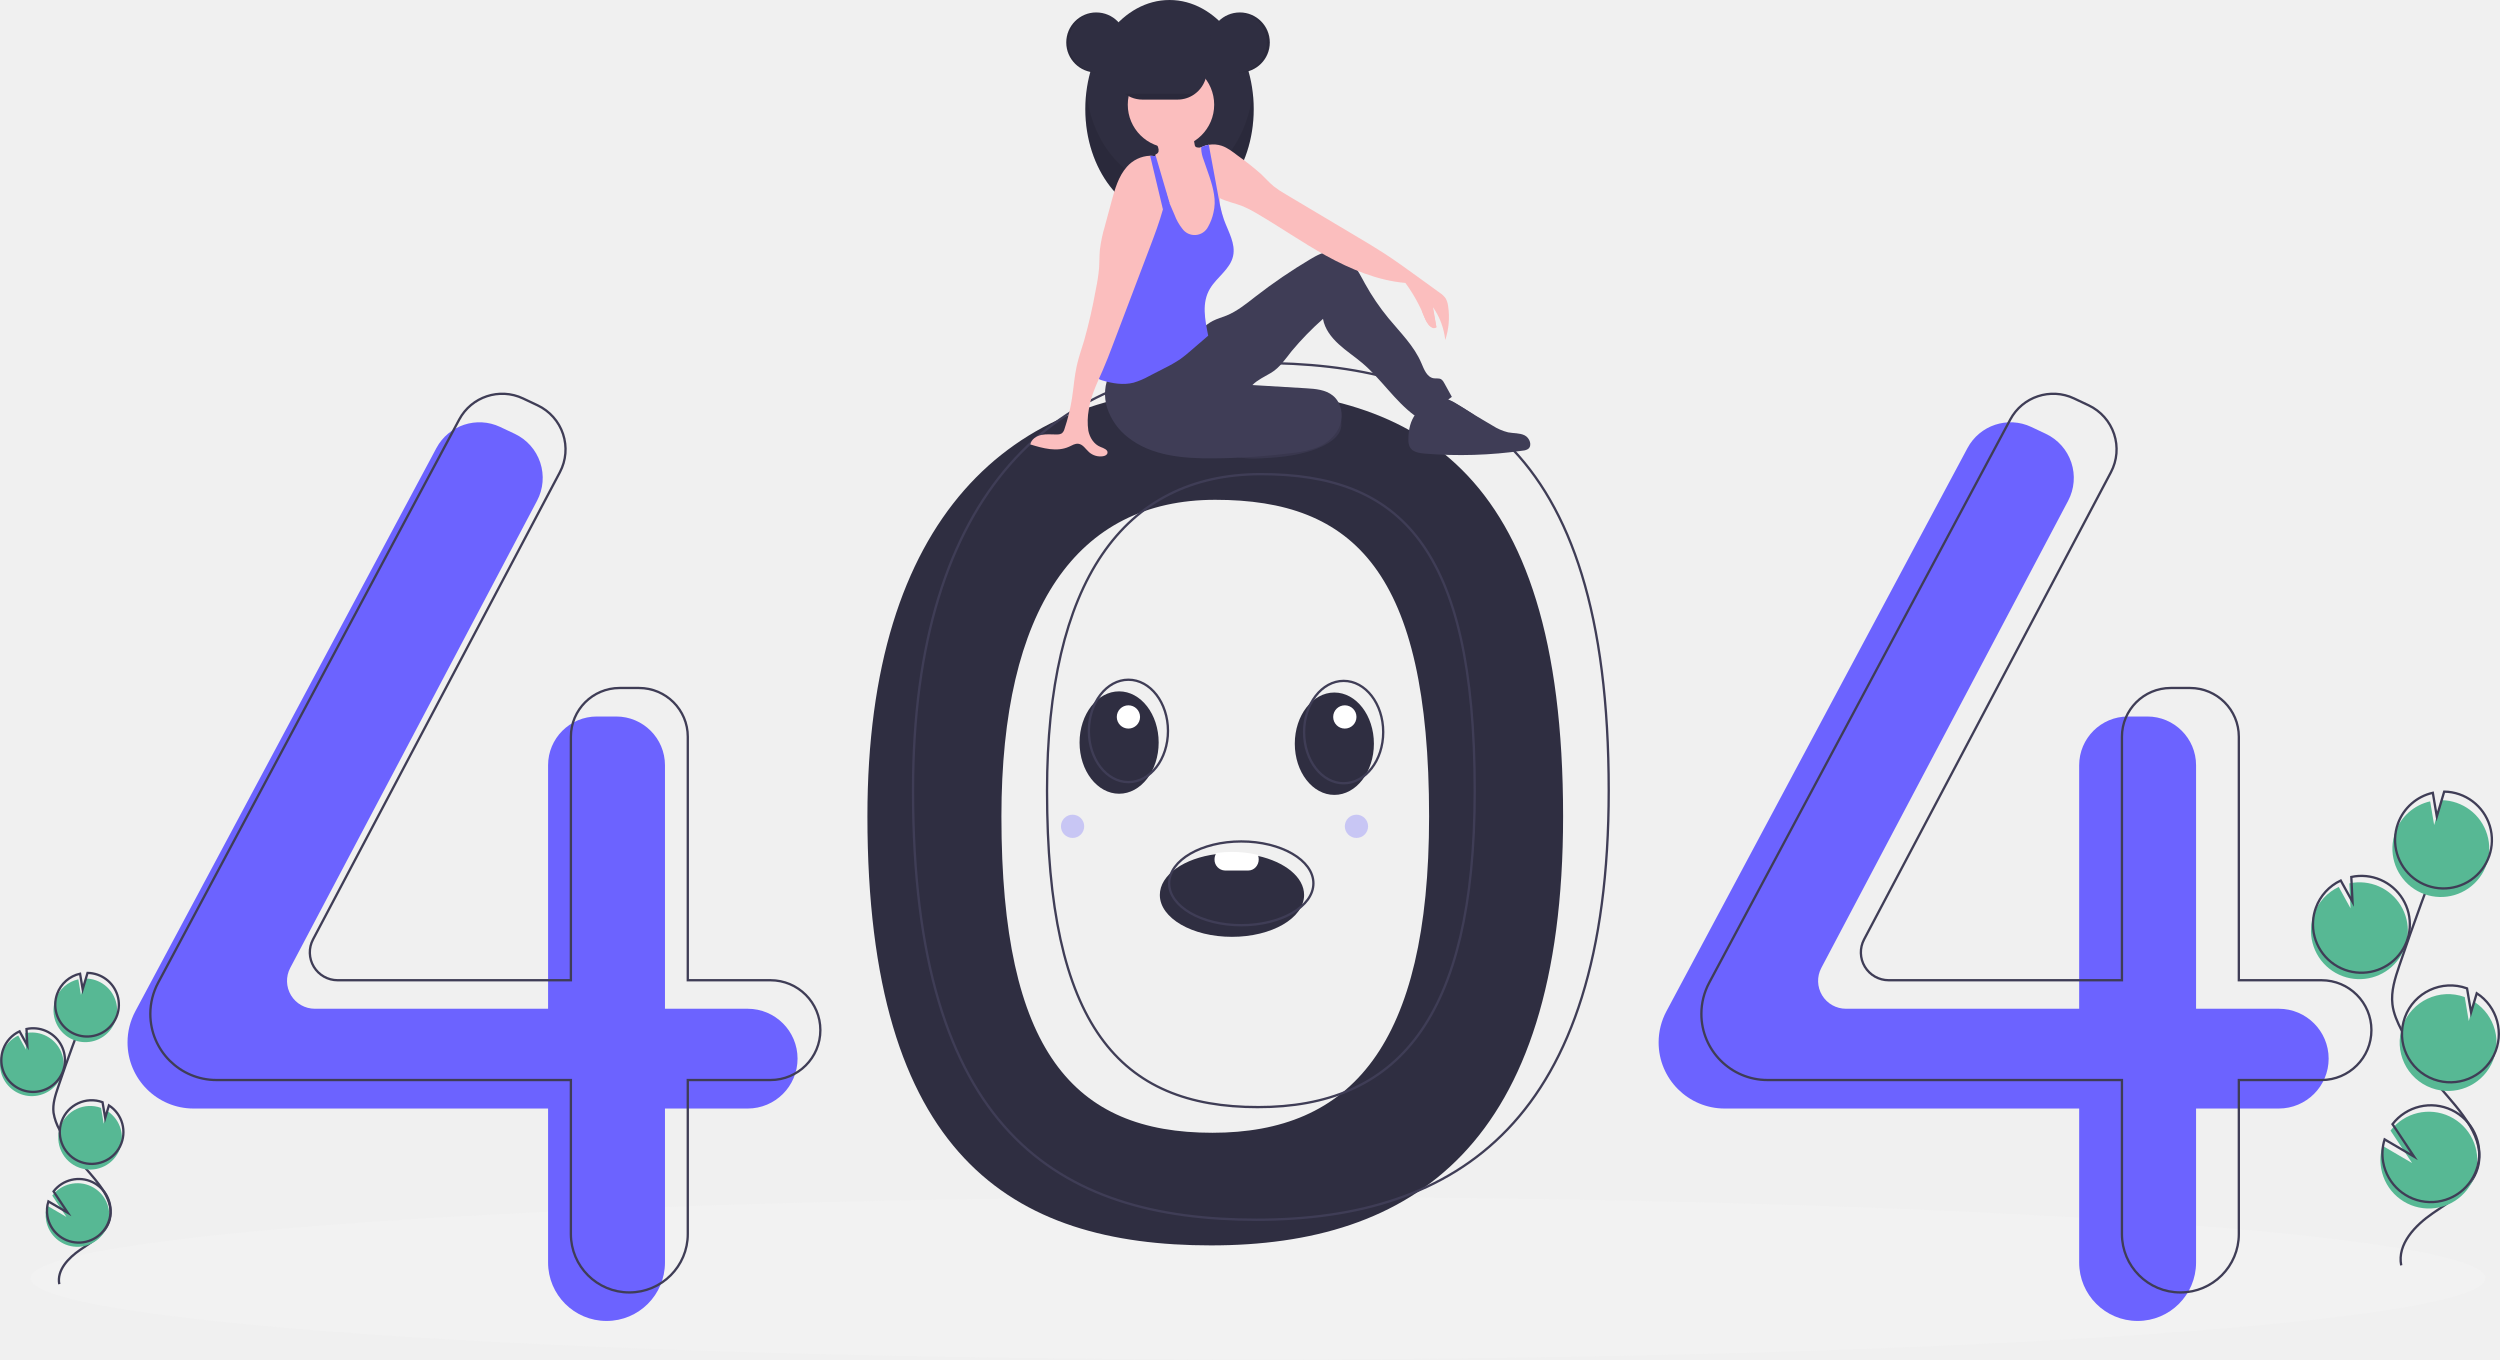
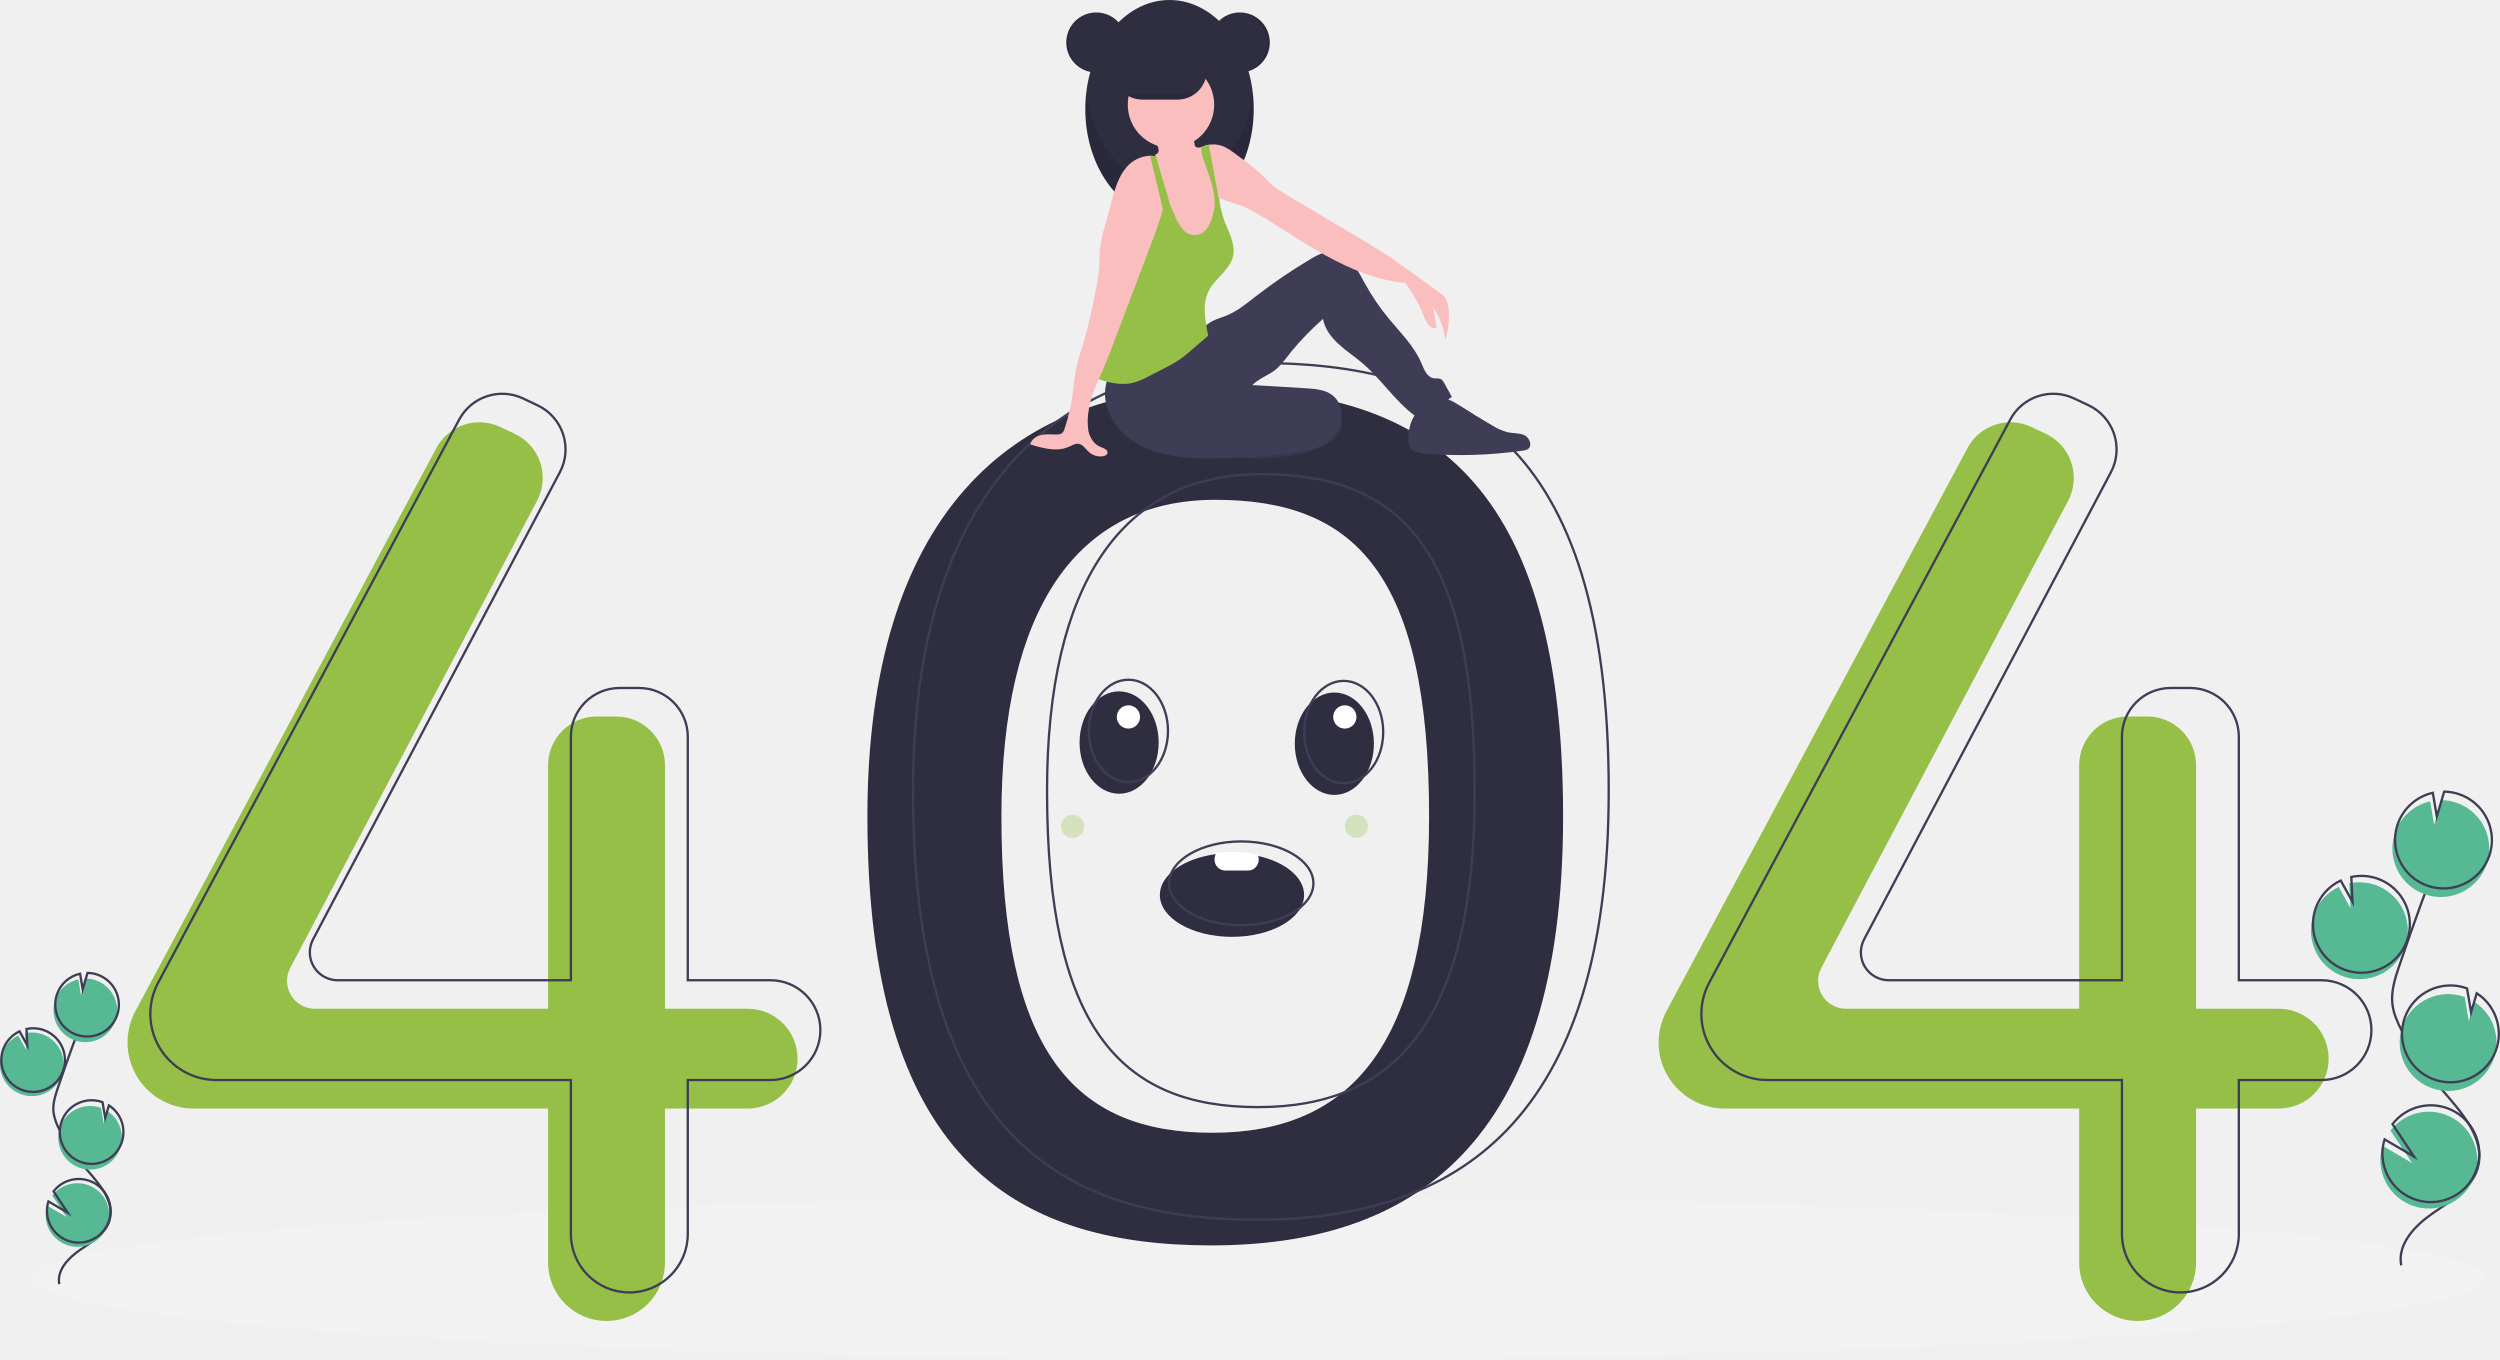
<svg xmlns="http://www.w3.org/2000/svg" id="fd59ce54-f850-4dfc-bc34-dd7d379d600e" data-name="Layer 1" width="1074.392" height="584.231" viewBox="0 0 1074.392 584.231">
  <ellipse cx="540.643" cy="549.309" rx="527.5" ry="34.922" fill="#f2f2f2" />
  <path d="M583.48,324.894c-85.944,0-147.651,55.139-147.651,183.798,0,145.813,61.707,184.411,147.651,184.411s151.327-42.274,151.327-184.411C734.807,356.753,669.424,324.894,583.48,324.894Zm.565,319.808c-59.527,0-90.626-34.923-90.626-135.916,0-89.112,32.372-136.105,91.899-136.105s91.899,30.868,91.899,136.105C677.217,607.234,643.572,644.703,584.045,644.703Z" transform="translate(-63.054 -157.8845)" fill="#2f2e41" />
-   <path d="M384.365,591.401H348.831V486.762A20.956,20.956,0,0,0,327.875,465.806h-8.326a20.956,20.956,0,0,0-20.956,20.956V591.401H198.363a11.963,11.963,0,0,1-10.578-17.552l106.082-200.78A20.956,20.956,0,0,0,284.287,344.33l-6.262-2.957a20.956,20.956,0,0,0-27.429,9.07L121.214,592.475a28.416,28.416,0,0,0-3.356,13.396v0a28.416,28.416,0,0,0,28.416,28.416H298.593v66.167a25.119,25.119,0,0,0,25.119,25.119h0a25.119,25.119,0,0,0,25.119-25.119V634.287h35.534a21.443,21.443,0,0,0,21.443-21.443v0A21.443,21.443,0,0,0,384.365,591.401Z" transform="translate(-63.054 -157.8845)" fill="#6c63ff" />
-   <path d="M1042.362,591.401h-35.534V486.762A20.956,20.956,0,0,0,985.872,465.806h-8.326a20.956,20.956,0,0,0-20.956,20.956V591.401H856.359a11.963,11.963,0,0,1-10.578-17.552L951.864,373.069A20.956,20.956,0,0,0,942.284,344.33l-6.262-2.957a20.956,20.956,0,0,0-27.429,9.07L779.211,592.475a28.416,28.416,0,0,0-3.356,13.396v0a28.416,28.416,0,0,0,28.416,28.416H956.589v66.167a25.119,25.119,0,0,0,25.119,25.119h0a25.119,25.119,0,0,0,25.119-25.119V634.287h35.534a21.443,21.443,0,0,0,21.443-21.443v0A21.443,21.443,0,0,0,1042.362,591.401Z" transform="translate(-63.054 -157.8845)" fill="#6c63ff" />
+   <path d="M384.365,591.401H348.831V486.762A20.956,20.956,0,0,0,327.875,465.806h-8.326a20.956,20.956,0,0,0-20.956,20.956V591.401H198.363a11.963,11.963,0,0,1-10.578-17.552l106.082-200.78A20.956,20.956,0,0,0,284.287,344.33l-6.262-2.957a20.956,20.956,0,0,0-27.429,9.07L121.214,592.475a28.416,28.416,0,0,0-3.356,13.396v0a28.416,28.416,0,0,0,28.416,28.416H298.593v66.167a25.119,25.119,0,0,0,25.119,25.119h0a25.119,25.119,0,0,0,25.119-25.119V634.287h35.534a21.443,21.443,0,0,0,21.443-21.443v0A21.443,21.443,0,0,0,384.365,591.401Z" transform="translate(-63.054 -157.8845)" fill="#95bf47" />
+   <path d="M1042.362,591.401h-35.534V486.762A20.956,20.956,0,0,0,985.872,465.806h-8.326a20.956,20.956,0,0,0-20.956,20.956V591.401H856.359a11.963,11.963,0,0,1-10.578-17.552L951.864,373.069A20.956,20.956,0,0,0,942.284,344.33l-6.262-2.957a20.956,20.956,0,0,0-27.429,9.07L779.211,592.475a28.416,28.416,0,0,0-3.356,13.396v0a28.416,28.416,0,0,0,28.416,28.416H956.589v66.167a25.119,25.119,0,0,0,25.119,25.119h0a25.119,25.119,0,0,0,25.119-25.119V634.287h35.534a21.443,21.443,0,0,0,21.443-21.443v0A21.443,21.443,0,0,0,1042.362,591.401Z" transform="translate(-63.054 -157.8845)" fill="#95bf47" />
  <path d="M394.168,579.148H358.634V474.509a20.956,20.956,0,0,0-20.956-20.956h-8.326a20.956,20.956,0,0,0-20.956,20.956V579.148H208.165a11.963,11.963,0,0,1-10.578-17.552L303.67,360.816a20.956,20.956,0,0,0-9.58-28.739l-6.262-2.957a20.956,20.956,0,0,0-27.429,9.07L131.017,580.222a28.416,28.416,0,0,0-3.356,13.396v0a28.416,28.416,0,0,0,28.416,28.416H308.395v66.167a25.119,25.119,0,0,0,25.119,25.119h0a25.119,25.119,0,0,0,25.119-25.119V622.034h35.534a21.443,21.443,0,0,0,21.443-21.443v0A21.443,21.443,0,0,0,394.168,579.148Z" transform="translate(-63.054 -157.8845)" fill="none" stroke="#3f3d56" stroke-miterlimit="10" />
  <path d="M1060.742,579.148h-35.534V474.509a20.956,20.956,0,0,0-20.956-20.956H995.925a20.956,20.956,0,0,0-20.956,20.956V579.148H874.739a11.963,11.963,0,0,1-10.578-17.552L970.244,360.816a20.956,20.956,0,0,0-9.58-28.739l-6.262-2.957a20.956,20.956,0,0,0-27.429,9.07L797.59,580.222a28.416,28.416,0,0,0-3.356,13.396v0a28.416,28.416,0,0,0,28.416,28.416H974.969v66.167a25.119,25.119,0,0,0,25.119,25.119h0a25.119,25.119,0,0,0,25.119-25.119V622.034h35.534a21.443,21.443,0,0,0,21.443-21.443v0A21.443,21.443,0,0,0,1060.742,579.148Z" transform="translate(-63.054 -157.8845)" fill="none" stroke="#3f3d56" stroke-miterlimit="10" />
  <path d="M603.085,313.866c-85.944,0-147.651,55.139-147.651,183.798,0,145.813,61.707,184.411,147.651,184.411s151.327-42.274,151.327-184.411C754.412,345.725,689.029,313.866,603.085,313.866Zm.565,319.808c-59.527,0-90.626-34.923-90.626-135.916,0-89.112,32.372-136.105,91.899-136.105s91.899,30.868,91.899,136.105C696.822,596.206,663.177,633.675,603.65,633.675Z" transform="translate(-63.054 -157.8845)" fill="none" stroke="#3f3d56" stroke-miterlimit="10" />
  <circle cx="471.141" cy="18.25" r="12.901" fill="#2f2e41" />
  <ellipse cx="502.607" cy="46.885" rx="36.186" ry="46.885" fill="#2f2e41" />
  <path d="M565.661,237.494c-18.128,0-33.141-17.271-35.776-39.805a60.976,60.976,0,0,0-.41,7.08c0,25.894,16.201,46.885,36.186,46.885s36.186-20.991,36.186-46.885a60.976,60.976,0,0,0-.41-7.08C598.803,220.224,583.789,237.494,565.661,237.494Z" transform="translate(-63.054 -157.8845)" opacity="0.1" />
  <path d="M639.296,342.073c-.777,3.193-4.128,5.751-7.839,7.538-7.802,3.757-17.425,4.878-26.76,5.254a45.176,45.176,0,0,1-7.144-.132,20.537,20.537,0,0,1-12.251-5.631,1.681,1.681,0,0,1,.044-2.844c4.969-5.459,13.262-8.806,21.616-11.216,6.334-1.827,17.381-6.561,24.29-5.922C637.944,329.739,640.277,338.041,639.296,342.073Z" transform="translate(-63.054 -157.8845)" fill="#3f3d56" />
  <path d="M639.296,342.073c-.777,3.193-4.128,5.751-7.839,7.538-7.802,3.757-17.425,4.878-26.76,5.254a45.176,45.176,0,0,1-7.144-.132,20.537,20.537,0,0,1-12.251-5.631,1.681,1.681,0,0,1,.044-2.844c4.969-5.459,13.262-8.806,21.616-11.216,6.334-1.827,17.381-6.561,24.29-5.922C637.944,329.739,640.277,338.041,639.296,342.073Z" transform="translate(-63.054 -157.8845)" opacity="0.1" />
  <path d="M540.098,318.206a19.77,19.77,0,0,0-1.199,15.075,26.339,26.339,0,0,0,8.829,12.497c10.095,8.092,23.988,9.205,36.925,9.093a284.649,284.649,0,0,0,33.905-2.324,40.538,40.538,0,0,0,11.001-2.554c4.222-1.827,7.933-5.178,9.436-9.526s.436-9.672-3.134-12.574c-3.137-2.55-7.463-2.9-11.498-3.143l-23.088-1.387c2.281-2.308,5.318-3.614,8.096-5.292,3.685-2.226,6.134-5.965,8.813-9.335a129.001,129.001,0,0,1,13.439-13.817c.751,4.31,3.478,7.85,6.687,10.824s6.908,5.368,10.244,8.2c8.079,6.858,13.896,16.167,22.392,22.5a43.829,43.829,0,0,0,16.049-8.012l-3.302-5.981a3.94,3.94,0,0,0-1.245-1.553c-.935-.575-2.14-.279-3.225-.441-2.901-.435-4.168-3.784-5.306-6.487-3.125-7.422-9.108-13.18-14.218-19.404a98.009,98.009,0,0,1-9.996-14.723c-1.717-3.102-3.288-6.331-5.617-9.003s-5.594-4.773-9.139-4.781c-3.132-.007-6.021,1.584-8.714,3.183a230.477,230.477,0,0,0-23.63,16.099c-3.944,3.062-7.863,6.296-12.489,8.174-1.947.79-4,1.331-5.869,2.292-3.273,1.684-5.757,4.534-8.431,7.064C566.277,311.892,553.219,317.738,540.098,318.206Z" transform="translate(-63.054 -157.8845)" fill="#3f3d56" />
  <path d="M588.374,253.983a23.774,23.774,0,0,1-1.734,8.033,10.045,10.045,0,0,1-5.768,5.573,12.375,12.375,0,0,1-5.623.182,10.882,10.882,0,0,1-4.582-1.561c-2.165-1.488-3.244-4.144-3.637-6.743-.393-2.596-.217-5.249-.469-7.863a42.944,42.944,0,0,0-1.202-6.255c-.17-.683-.343-1.362-.513-2.042-.167-.68-.33-1.359-.481-2.039-.138-.639-.267-1.281-.378-1.926-.091-.544-.173-1.092-.233-1.643a18.423,18.423,0,0,0-.809-4.811,14.607,14.607,0,0,0-1.687-2.854c-.286-.409-.563-.818-.818-1.243a5.89,5.89,0,0,1-.972-3.748,3.286,3.286,0,0,1,.148-.601c.025-.076.053-.151.085-.223A1.802,1.802,0,0,0,560.932,223.07a3.433,3.433,0,0,0-.148-1.778,11.318,11.318,0,0,0-.96-2.288c-.264-.478-1.161-1.34-1.167-1.888-.013-1.101,2.14-1.989,3.011-2.423a16.796,16.796,0,0,1,8.597-1.743c1.904.129,3.968.714,5.019,2.31.944,1.438.818,3.301,1.221,4.972a1.471,1.471,0,0,0,.299.664,1.341,1.341,0,0,0,.739.34,4.549,4.549,0,0,0,1.416.057h.003a2.931,2.931,0,0,0,.371-.054,4.957,4.957,0,0,0,2.033-.878q.585-.156,1.18-.255a.251.251,0,0,0,.047-.009c1.576,4.975,1.781,10.308,3.071,15.374.639,2.52,1.554,5.009,1.683,7.602.009.113.013.23.016.346.019.834-.047,1.674-.013,2.505a6.981,6.981,0,0,0,.126,1.114,15.611,15.611,0,0,0,.525,1.743l.009.028c.06.183.116.368.164.554.035.135.066.267.091.403l.003.009A14.938,14.938,0,0,1,588.374,253.983Z" transform="translate(-63.054 -157.8845)" fill="#fbbebe" />
  <circle cx="503.237" cy="44.997" r="18.565" fill="#fbbebe" />
  <path d="M684.157,304.033a30.445,30.445,0,0,0-5.236-14.103q.722,4.295,1.447,8.587a3.214,3.214,0,0,1-3.367-1.035,10.337,10.337,0,0,1-1.765-3.276,67.466,67.466,0,0,0-8.21-14.736c-11.819-.985-23.502-5.884-33.896-11.595-10.396-5.708-20.126-12.552-30.384-18.502a43.573,43.573,0,0,0-5.544-2.832c-3.21-1.287-6.812-1.954-9.855-3.468-.204-.101-.409-.208-.61-.318a12.578,12.578,0,0,1-1.945-1.306,10.344,10.344,0,0,1-.931-.856,20.351,20.351,0,0,1-3.559-5.953c-1.633-3.612-2.215-7.97-3.845-11.583a11.203,11.203,0,0,1,2.502-1.765h.003c.132-.069.264-.135.4-.198a11.94,11.94,0,0,1,2.004-.733q.585-.156,1.18-.255a.251.251,0,0,0,.047-.009,11.566,11.566,0,0,1,5.491.434c2.587.875,4.767,2.621,6.941,4.273a114.02,114.02,0,0,1,10.148,8.049c1.794,1.718,3.43,3.606,5.359,5.167a42.144,42.144,0,0,0,5.057,3.351q15.656,9.327,31.315,18.65c3.534,2.105,7.07,4.21,10.526,6.438,5.249,3.386,10.308,7.055,15.365,10.721q4.47,3.238,8.936,6.479a9.728,9.728,0,0,1,2.533,2.341,8.472,8.472,0,0,1,1.123,3.433A31.387,31.387,0,0,1,684.157,304.033Z" transform="translate(-63.054 -157.8845)" fill="#fbbebe" />
-   <path d="M592.977,267.944c-1.252,5.617-6.929,9.012-9.896,13.946-3.688,6.123-2.184,13.241-.799,20.255q-3.795,3.271-7.593,6.542c-1.397,1.199-2.794,2.404-4.298,3.464a57.351,57.351,0,0,1-6.86,3.94q-3.361,1.728-6.721,3.458a32.128,32.128,0,0,1-6.58,2.788c-4.415,1.133-9.103.34-13.471-.972a6.088,6.088,0,0,1-1.473-.601,2.394,2.394,0,0,1-.699-.632,3.911,3.911,0,0,1-.444-2.539c.444-7.351,2.24-14.547,4.031-21.69a85.26,85.26,0,0,1,3.848-12.577,85.077,85.077,0,0,1,5.415-10.151,68.368,68.368,0,0,1,7.929-11.514,18.479,18.479,0,0,0,3.675-4.739c1.117-2.549.686-5.472.913-8.247a17.148,17.148,0,0,1,1.633-6.007v-.003a17.093,17.093,0,0,1,1.743-2.882q.458,1.067.916,2.13.302.699.598,1.394.387.897.768,1.787,1.1,2.558,2.196,5.113a21.59,21.59,0,0,0,3.335,5.944,6.499,6.499,0,0,0,11.123-.853,21.261,21.261,0,0,0,2.272-6.013,19.215,19.215,0,0,0,.252-7.835c-.758-5.009-2.889-10.126-4.437-14.78a14.945,14.945,0,0,1-1.079-4.871,3.351,3.351,0,0,1,.057-.56c.009-.047.019-.098.028-.145a11.94,11.94,0,0,1,2.004-.733q.585-.156,1.18-.255,2.044,11.064,4.094,22.127c.032.173.066.346.098.522.195,1.057.393,2.115.614,3.169.198.957.412,1.91.651,2.857l.009.028c.082.321.167.639.255.957l.003.009c.242.868.513,1.731.818,2.58C590.938,257.475,594.164,262.629,592.977,267.944Z" transform="translate(-63.054 -157.8845)" fill="#6c63ff" />
+   <path d="M592.977,267.944c-1.252,5.617-6.929,9.012-9.896,13.946-3.688,6.123-2.184,13.241-.799,20.255q-3.795,3.271-7.593,6.542c-1.397,1.199-2.794,2.404-4.298,3.464a57.351,57.351,0,0,1-6.86,3.94q-3.361,1.728-6.721,3.458a32.128,32.128,0,0,1-6.58,2.788c-4.415,1.133-9.103.34-13.471-.972a6.088,6.088,0,0,1-1.473-.601,2.394,2.394,0,0,1-.699-.632,3.911,3.911,0,0,1-.444-2.539c.444-7.351,2.24-14.547,4.031-21.69a85.26,85.26,0,0,1,3.848-12.577,85.077,85.077,0,0,1,5.415-10.151,68.368,68.368,0,0,1,7.929-11.514,18.479,18.479,0,0,0,3.675-4.739c1.117-2.549.686-5.472.913-8.247a17.148,17.148,0,0,1,1.633-6.007v-.003a17.093,17.093,0,0,1,1.743-2.882q.458,1.067.916,2.13.302.699.598,1.394.387.897.768,1.787,1.1,2.558,2.196,5.113a21.59,21.59,0,0,0,3.335,5.944,6.499,6.499,0,0,0,11.123-.853,21.261,21.261,0,0,0,2.272-6.013,19.215,19.215,0,0,0,.252-7.835c-.758-5.009-2.889-10.126-4.437-14.78a14.945,14.945,0,0,1-1.079-4.871,3.351,3.351,0,0,1,.057-.56c.009-.047.019-.098.028-.145a11.94,11.94,0,0,1,2.004-.733q.585-.156,1.18-.255,2.044,11.064,4.094,22.127c.032.173.066.346.098.522.195,1.057.393,2.115.614,3.169.198.957.412,1.91.651,2.857l.009.028c.082.321.167.639.255.957l.003.009c.242.868.513,1.731.818,2.58C590.938,257.475,594.164,262.629,592.977,267.944Z" transform="translate(-63.054 -157.8845)" fill="#95bf47" />
  <path d="M668.321,346.877a6.583,6.583,0,0,0,.61,3.143c1.162,2.124,3.95,2.606,6.362,2.805a188.377,188.377,0,0,0,42.266-1.288,4.886,4.886,0,0,0,2.151-.668c1.99-1.395.763-4.795-1.41-5.884s-4.751-.826-7.135-1.297a22.479,22.479,0,0,1-6.678-2.896q-7.252-4.167-14.293-8.688c-2.795-1.795-6.093-3.71-9.24-2.646C672.43,332.343,668.265,337.681,668.321,346.877Z" transform="translate(-63.054 -157.8845)" fill="#3f3d56" />
  <path d="M564.437,240.874v.003c-.022.132-.044.261-.072.39-.035.214-.076.431-.116.645-.39,1.998-.868,3.987-1.419,5.963-1.51,5.459-3.534,10.831-5.541,16.123q-8.081,21.287-16.164,42.577c-1.359,3.575-2.716,7.152-4.261,10.654-.516,1.167-1.048,2.344-1.576,3.534-1.894,4.257-3.713,8.653-4.317,13.184a27.45,27.45,0,0,0-.192,9.04c.604,2.97,2.407,5.872,5.23,6.97,1.378.538,3.351,1.259,2.974,2.69-.204.787-1.098,1.171-1.901,1.303a7.312,7.312,0,0,1-5.966-1.718c-1.507-1.337-2.665-3.417-4.67-3.641-1.388-.151-2.665.68-3.936,1.262-5.186,2.369-11.227.711-16.674-.972.428-2.206,2.643-3.66,4.843-4.1,2.199-.444,4.474-.129,6.718-.189a3.51,3.51,0,0,0,2.042-.525,3.705,3.705,0,0,0,1.101-1.882,78.964,78.964,0,0,0,3.213-13.147c.724-4.666,1.026-9.405,2.058-14.015.802-3.597,2.042-7.08,3.106-10.61a224.682,224.682,0,0,0,5.06-22.077,78.02,78.02,0,0,0,1.425-9.368c.179-2.612.094-5.236.346-7.838a60.888,60.888,0,0,1,2.111-9.997q1.444-5.348,2.885-10.689c1.425-5.271,2.955-10.746,6.567-14.843a13.962,13.962,0,0,1,10.028-4.789,9.882,9.882,0,0,1,2.13.23c.116.028.233.057.349.088a8.634,8.634,0,0,1,2.174.9c1.114-.708,1.68-.459,2.42.632a6.973,6.973,0,0,1,.881,3.795A52.424,52.424,0,0,1,564.437,240.874Z" transform="translate(-63.054 -157.8845)" fill="#fbbebe" />
-   <path d="M565.661,245.046l-.047.047-.255.255-2.53,2.527-1.24-5.208-4.251-17.854a9.882,9.882,0,0,1,2.13.23,3.286,3.286,0,0,1,.148-.601l.201.689,1.441,4.902,2.728,9.308.45,1.532v.003Z" transform="translate(-63.054 -157.8845)" fill="#6c63ff" />
+   <path d="M565.661,245.046l-.047.047-.255.255-2.53,2.527-1.24-5.208-4.251-17.854a9.882,9.882,0,0,1,2.13.23,3.286,3.286,0,0,1,.148-.601l.201.689,1.441,4.902,2.728,9.308.45,1.532v.003Z" transform="translate(-63.054 -157.8845)" fill="#95bf47" />
  <path d="M581.715,188.087a12.582,12.582,0,0,1-3.7,8.896,12.314,12.314,0,0,1-1.36,1.176,12.528,12.528,0,0,1-7.536,2.524H554.023a12.59,12.59,0,0,1,0-25.18h15.096A12.629,12.629,0,0,1,581.715,188.087Z" transform="translate(-63.054 -157.8845)" fill="#2f2e41" />
  <circle cx="532.815" cy="18.25" r="12.901" fill="#2f2e41" />
  <path d="M595.554,163.234c-.158,0-.315.006-.472.012a12.898,12.898,0,0,1,0,25.778c.157.006.314.012.472.012a12.901,12.901,0,1,0,0-25.802Z" transform="translate(-63.054 -157.8845)" opacity="0.1" />
  <path d="M534.195,163.234c.158,0,.315.006.472.012a12.898,12.898,0,0,0,0,25.778c-.157.006-.314.012-.472.012a12.901,12.901,0,0,1,0-25.802Z" transform="translate(-63.054 -157.8845)" opacity="0.1" />
  <path d="M576.655,198.159a12.528,12.528,0,0,1-7.536,2.524H554.023a12.528,12.528,0,0,1-7.536-2.524Z" transform="translate(-63.054 -157.8845)" opacity="0.1" />
  <path d="M674.14,291.64s3.252,9.372,6.229,6.876L677.996,286.267Z" transform="translate(-63.054 -157.8845)" fill="#fbbebe" />
  <path d="M1069.918,577.434a20.813,20.813,0,1,0,2.772-39.915l.521,10.712-5.068-9.18a20.734,20.734,0,0,0-10.684,11.723,20.408,20.408,0,0,0-1.197,5.63A20.809,20.809,0,0,0,1069.918,577.434Z" transform="translate(-63.054 -157.8845)" fill="#57b894" />
  <path d="M1094.995,701.678c-1.789-9.11,5.963-17.187,13.621-22.437s16.605-10.408,19.218-19.317c3.755-12.804-7.43-24.53-16.136-34.642a125.3,125.3,0,0,1-16.524-24.557c-1.811-3.533-3.476-7.225-3.952-11.166-.686-5.675,1.137-11.323,2.974-16.737q9.179-27.052,19.628-53.65" transform="translate(-63.054 -157.8845)" fill="none" stroke="#3f3d56" stroke-miterlimit="10" />
  <path d="M1070.775,574.676a20.813,20.813,0,1,0,2.772-39.915l.521,10.712-5.068-9.18a20.734,20.734,0,0,0-10.684,11.723,20.408,20.408,0,0,0-1.197,5.63A20.809,20.809,0,0,0,1070.775,574.676Z" transform="translate(-63.054 -157.8845)" fill="none" stroke="#3f3d56" stroke-miterlimit="10" />
  <path d="M1092.451,515.473a20.788,20.788,0,0,1,14.98-13.198l1.714,10.184,3.177-10.696a20.81,20.81,0,1,1-19.871,13.71Z" transform="translate(-63.054 -157.8845)" fill="#57b894" />
  <path d="M1093.594,511.795a20.788,20.788,0,0,1,14.98-13.198l1.714,10.184,3.177-10.696a20.81,20.81,0,1,1-19.871,13.71Z" transform="translate(-63.054 -157.8845)" fill="none" stroke="#3f3d56" stroke-miterlimit="10" />
  <path d="M1108.045,625.489a20.81,20.81,0,0,0,18.419-37.023l-2.441,8.219-1.731-10.304a.362.362,0,0,0-.053-.02,20.811,20.811,0,1,0-14.194,39.127Z" transform="translate(-63.054 -157.8845)" fill="#57b894" />
  <path d="M1109.035,621.764a20.81,20.81,0,0,0,18.419-37.023l-2.441,8.219-1.731-10.304a.362.362,0,0,0-.053-.02,20.811,20.811,0,1,0-14.194,39.127Z" transform="translate(-63.054 -157.8845)" fill="none" stroke="#3f3d56" stroke-miterlimit="10" />
  <path d="M1086.378,660.051a20.801,20.801,0,1,0,4.011-16.297l9.273,13.957-12.67-7.408A20.616,20.616,0,0,0,1086.378,660.051Z" transform="translate(-63.054 -157.8845)" fill="#57b894" />
  <path d="M1087.235,657.294a20.801,20.801,0,1,0,4.011-16.297l9.273,13.957-12.67-7.408A20.616,20.616,0,0,0,1087.235,657.294Z" transform="translate(-63.054 -157.8845)" fill="none" stroke="#3f3d56" stroke-miterlimit="10" />
  <path d="M72.061,628.133a13.674,13.674,0,1,0,1.821-26.225l.342,7.038-3.33-6.032a13.623,13.623,0,0,0-7.019,7.702,13.409,13.409,0,0,0-.787,3.699A13.672,13.672,0,0,0,72.061,628.133Z" transform="translate(-63.054 -157.8845)" fill="#57b894" />
  <path d="M88.538,709.763c-1.175-5.986,3.918-11.292,8.949-14.741s10.91-6.838,12.626-12.692c2.467-8.412-4.882-16.117-10.601-22.76A82.324,82.324,0,0,1,88.656,643.436a22.21,22.21,0,0,1-2.597-7.336c-.451-3.729.747-7.439,1.954-10.996q6.031-17.773,12.896-35.249" transform="translate(-63.054 -157.8845)" fill="none" stroke="#3f3d56" stroke-miterlimit="10" />
  <path d="M72.625,626.321a13.674,13.674,0,1,0,1.821-26.225l.342,7.038L71.458,601.103a13.623,13.623,0,0,0-7.019,7.702,13.409,13.409,0,0,0-.787,3.699A13.672,13.672,0,0,0,72.625,626.321Z" transform="translate(-63.054 -157.8845)" fill="none" stroke="#3f3d56" stroke-miterlimit="10" />
  <path d="M86.866,587.423a13.658,13.658,0,0,1,9.842-8.671l1.126,6.691,2.087-7.027a13.673,13.673,0,1,1-13.055,9.007Z" transform="translate(-63.054 -157.8845)" fill="#57b894" />
  <path d="M87.617,585.007a13.658,13.658,0,0,1,9.842-8.671l1.126,6.691L100.673,576a13.673,13.673,0,1,1-13.055,9.007Z" transform="translate(-63.054 -157.8845)" fill="none" stroke="#3f3d56" stroke-miterlimit="10" />
  <path d="M97.112,659.706a13.673,13.673,0,0,0,12.102-24.325l-1.604,5.4-1.137-6.77a.238.238,0,0,0-.035-.013,13.673,13.673,0,1,0-9.326,25.707Z" transform="translate(-63.054 -157.8845)" fill="#57b894" />
  <path d="M97.762,657.259a13.673,13.673,0,0,0,12.102-24.325l-1.604,5.4-1.137-6.77a.238.238,0,0,0-.035-.013,13.673,13.673,0,1,0-9.326,25.707Z" transform="translate(-63.054 -157.8845)" fill="none" stroke="#3f3d56" stroke-miterlimit="10" />
  <path d="M82.876,682.414a13.667,13.667,0,1,0,2.635-10.708l6.092,9.17-8.324-4.867A13.545,13.545,0,0,0,82.876,682.414Z" transform="translate(-63.054 -157.8845)" fill="#57b894" />
  <path d="M83.439,680.602a13.667,13.667,0,1,0,2.635-10.708l6.092,9.17-8.324-4.867A13.545,13.545,0,0,0,83.439,680.602Z" transform="translate(-63.054 -157.8845)" fill="none" stroke="#3f3d56" stroke-miterlimit="10" />
  <ellipse cx="480.946" cy="319.115" rx="17" ry="22" fill="#2f2e41" />
  <ellipse cx="573.446" cy="319.615" rx="17" ry="22" fill="#2f2e41" />
  <path d="M623.5,542.5c0,9.94-13.88,18-31,18s-31-8.06-31-18c0-8.61,10.41-15.81,24.32-17.57a50.104,50.104,0,0,1,6.68-.43,50.699,50.699,0,0,1,11.13,1.2C615.25,528.29,623.5,534.84,623.5,542.5Z" transform="translate(-63.054 -157.8845)" fill="#2f2e41" />
  <ellipse cx="484.946" cy="314.115" rx="17" ry="22" fill="none" stroke="#3f3d56" stroke-miterlimit="10" />
  <ellipse cx="577.446" cy="314.615" rx="17" ry="22" fill="none" stroke="#3f3d56" stroke-miterlimit="10" />
  <ellipse cx="533.446" cy="379.615" rx="31" ry="18" fill="none" stroke="#3f3d56" stroke-miterlimit="10" />
  <path d="M604,527.2a4.937,4.937,0,0,1-1.32,3.392A4.339,4.339,0,0,1,599.5,532h-10a4.664,4.664,0,0,1-4.5-4.8,4.905,4.905,0,0,1,.82-2.741A47.02,47.02,0,0,1,592.5,524a47.665,47.665,0,0,1,11.13,1.28A5.067,5.067,0,0,1,604,527.2Z" transform="translate(-63.054 -157.8845)" fill="#fff" />
  <circle cx="484.946" cy="308.115" r="5" fill="#fff" />
  <circle cx="577.946" cy="308.115" r="5" fill="#fff" />
-   <circle cx="582.946" cy="355.115" r="5" fill="#6c63ff" opacity="0.3" />
-   <circle cx="460.946" cy="355.115" r="5" fill="#6c63ff" opacity="0.3" />
+   <circle cx="582.946" cy="355.115" r="5" fill="#95bf47" opacity="0.3" />
+   <circle cx="460.946" cy="355.115" r="5" fill="#95bf47" opacity="0.3" />
</svg>
